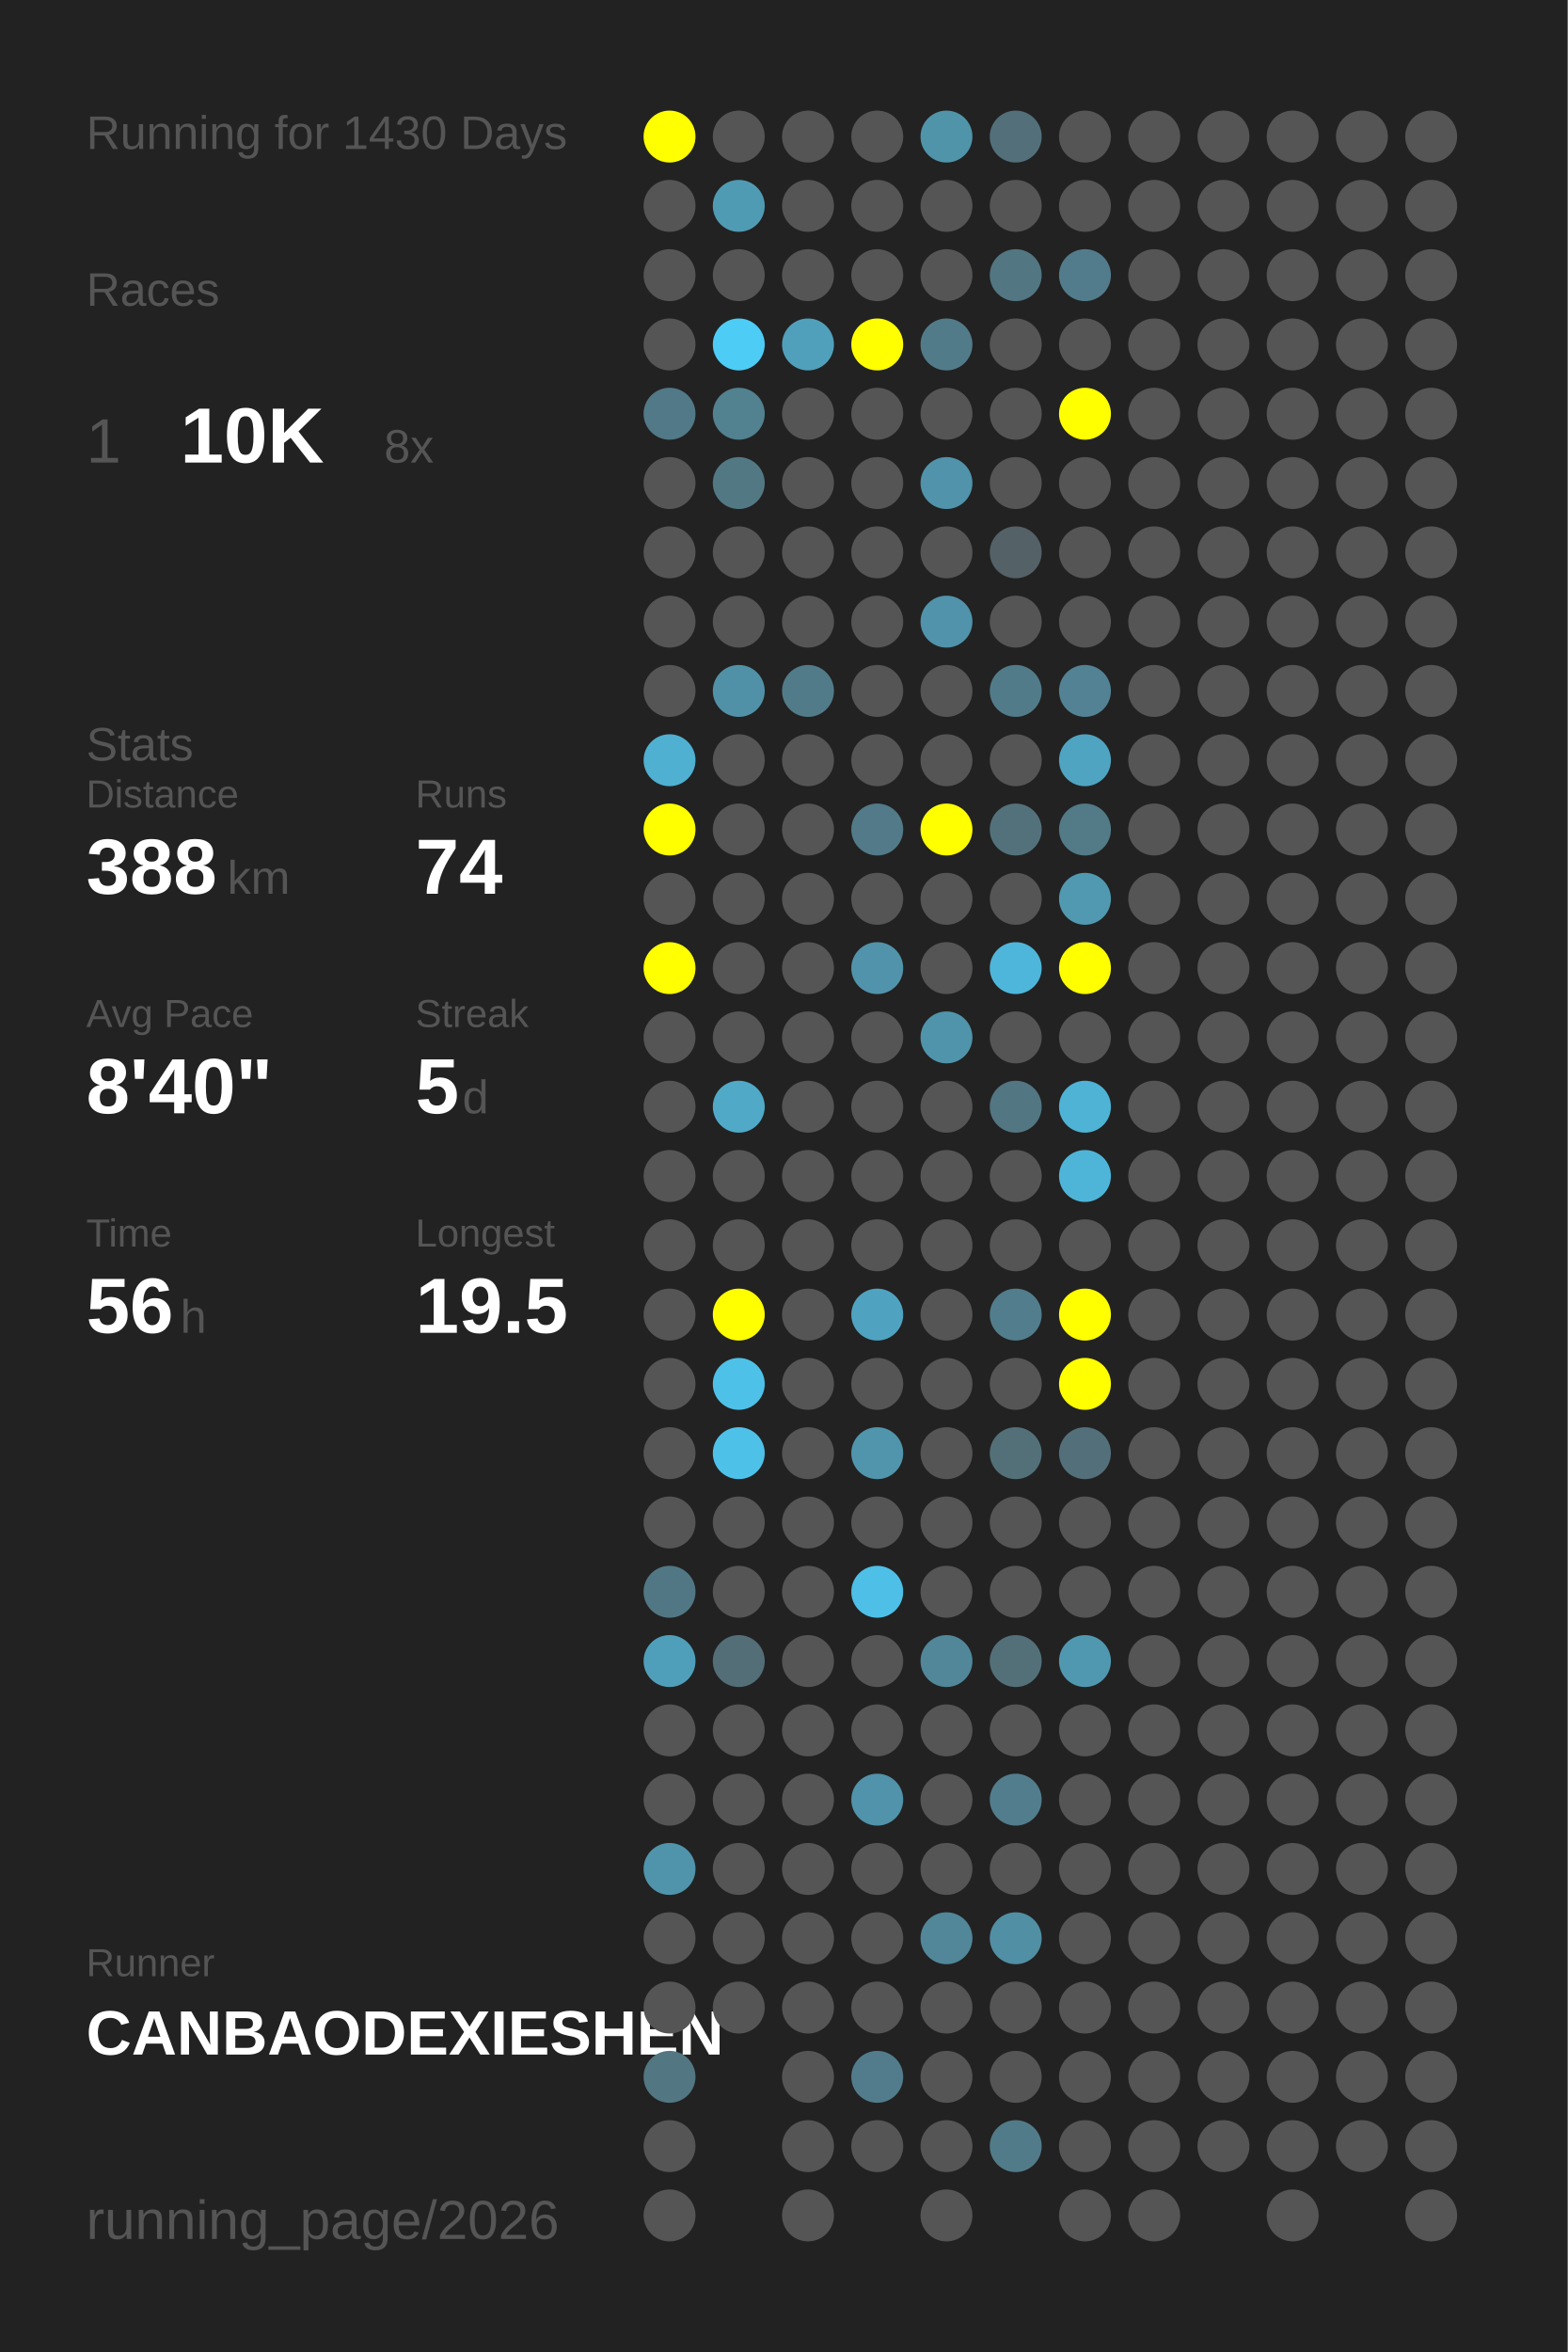
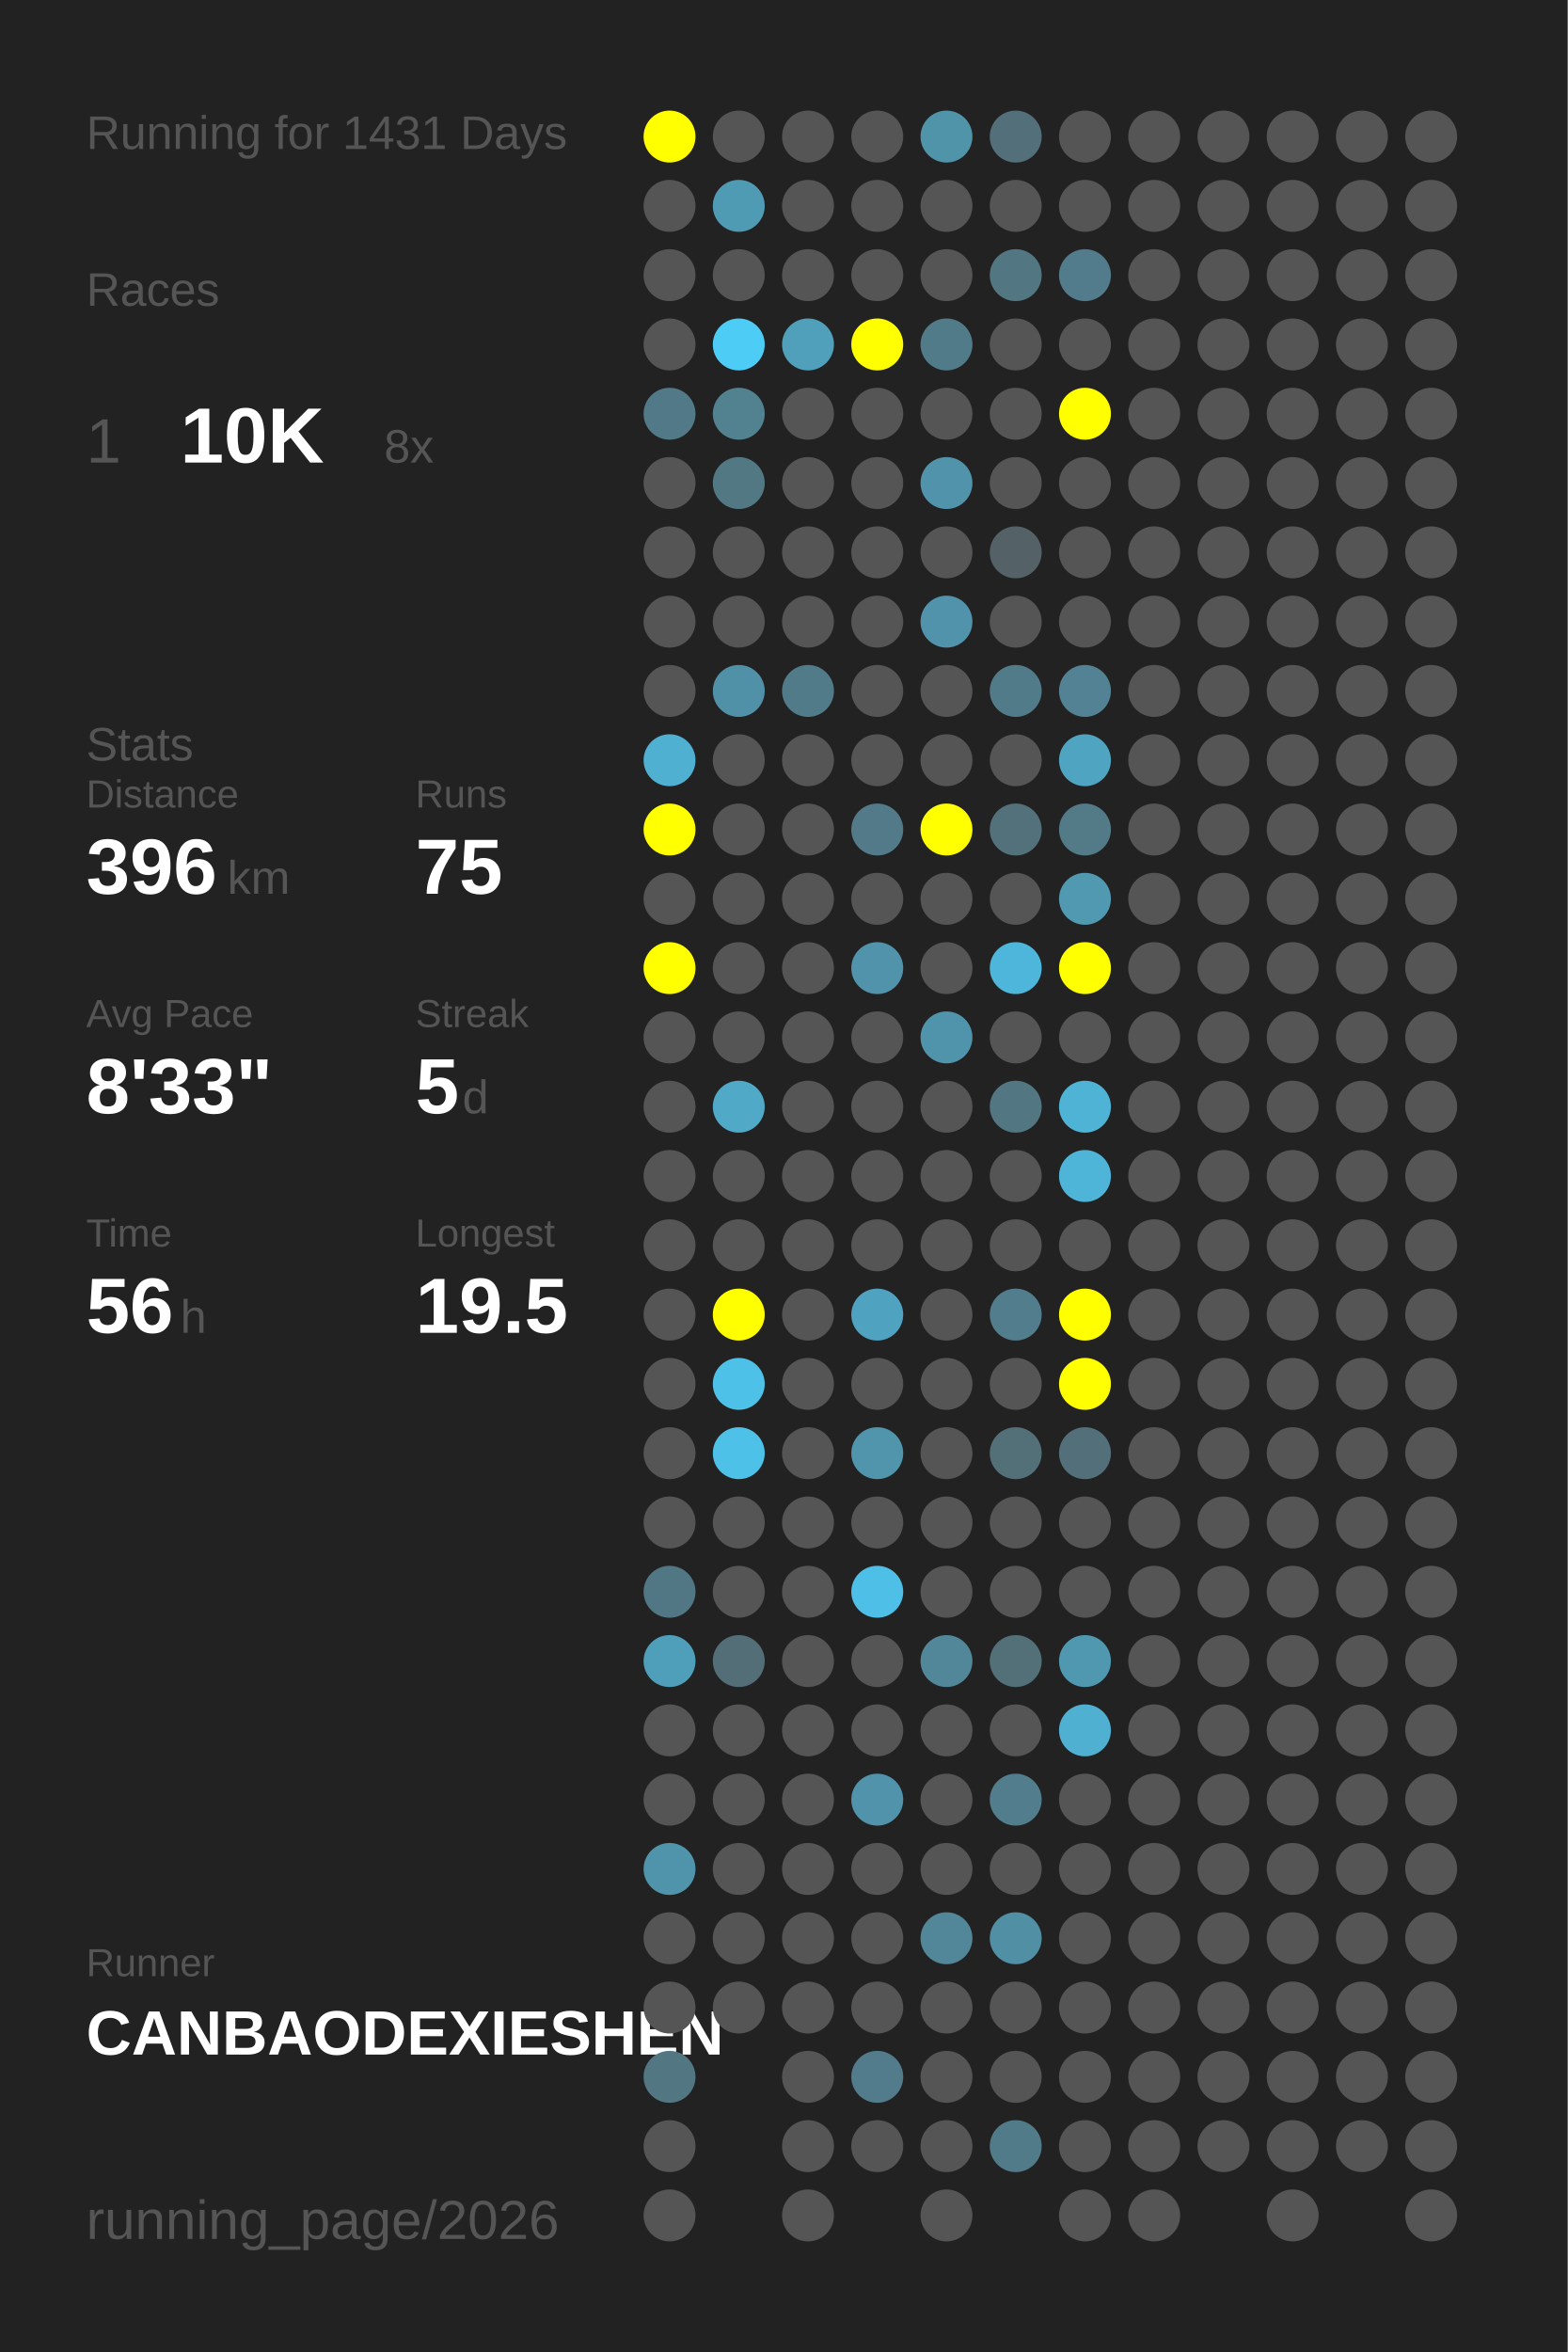
<svg xmlns="http://www.w3.org/2000/svg" baseProfile="full" height="300mm" version="1.1" viewBox="0,0,200,300" width="200mm">
  <defs />
  <rect fill="#222222" height="300" width="200" x="0" y="0" />
-   <text fill="#555555" style="font-size:6px; font-family:Arial;" x="11" y="19">Running for 1430 Days</text>
+   <text fill="#555555" style="font-size:6px; font-family:Arial;" x="11" y="19">Running for 1431 Days</text>
  <text fill="#555555" style="font-size:6px; font-family:Arial;" x="11" y="39">Races</text>
  <text fill="#555555" style="font-size:8px; font-family:Arial;" x="11" y="59">1</text>
  <text fill="#FFFFFF" style="font-size:10px; font-family:Arial; font-weight:bold;" x="23" y="59">10K</text>
  <text fill="#555555" style="font-size:6px; font-family:Arial;" x="49" y="59">8x</text>
  <text fill="#555555" style="font-size:6px; font-family:Arial;" x="11" y="97">Stats</text>
  <text fill="#555555" style="font-size:5px; font-family:Arial;" x="11" y="103">Distance</text>
-   <text fill="#FFFFFF" style="font-size:10px; font-family:Arial; font-weight:bold;" x="11" y="114">388</text>
+   <text fill="#FFFFFF" style="font-size:10px; font-family:Arial; font-weight:bold;" x="11" y="114">396</text>
  <text fill="#555555" style="font-size:6px; font-family:Arial;" x="29" y="114">km</text>
  <text fill="#555555" style="font-size:5px; font-family:Arial;" x="53" y="103">Runs</text>
-   <text fill="#FFFFFF" style="font-size:10px; font-family:Arial; font-weight:bold;" x="53" y="114">74</text>
+   <text fill="#FFFFFF" style="font-size:10px; font-family:Arial; font-weight:bold;" x="53" y="114">75</text>
  <text fill="#555555" style="font-size:5px; font-family:Arial;" x="11" y="131">Avg Pace</text>
-   <text fill="#FFFFFF" style="font-size:10px; font-family:Arial; font-weight:bold;" x="11" y="142">8'40"</text>
+   <text fill="#FFFFFF" style="font-size:10px; font-family:Arial; font-weight:bold;" x="11" y="142">8'33"</text>
  <text fill="#555555" style="font-size:5px; font-family:Arial;" x="53" y="131">Streak</text>
  <text fill="#FFFFFF" style="font-size:10px; font-family:Arial; font-weight:bold;" x="53" y="142">5</text>
  <text fill="#555555" style="font-size:6px; font-family:Arial;" x="59" y="142">d</text>
  <text fill="#555555" style="font-size:5px; font-family:Arial;" x="11" y="159">Time</text>
  <text fill="#FFFFFF" style="font-size:10px; font-family:Arial; font-weight:bold;" x="11" y="170">56</text>
  <text fill="#555555" style="font-size:6px; font-family:Arial;" x="23" y="170">h</text>
  <text fill="#555555" style="font-size:5px; font-family:Arial;" x="53" y="159">Longest</text>
  <text fill="#FFFFFF" style="font-size:10px; font-family:Arial; font-weight:bold;" x="53" y="170">19.5</text>
  <text fill="#555555" style="font-size:5px; font-family:Arial;" x="11" y="252.065">Runner</text>
  <text fill="#FFFFFF" style="font-size:8px; font-family:Arial; font-weight:bold;" x="11" y="262.065">CANBAODEXIESHEN</text>
  <text fill="#555555" style="font-size:7px; font-family:Arial;" x="11" y="285.581">running_page/2026</text>
  <circle cx="85.417" cy="17.419" fill="#FFFF00" r="3.312" />
  <circle cx="85.417" cy="26.258" fill="#555555" r="3.312" />
  <circle cx="85.417" cy="35.097" fill="#555555" r="3.312" />
  <circle cx="85.417" cy="43.935" fill="#555555" r="3.312" />
  <circle cx="85.417" cy="52.774" fill="#527987" r="3.312" />
  <circle cx="85.417" cy="61.613" fill="#555555" r="3.312" />
  <circle cx="85.417" cy="70.452" fill="#555555" r="3.312" />
  <circle cx="85.417" cy="79.29" fill="#555555" r="3.312" />
  <circle cx="85.417" cy="88.129" fill="#555555" r="3.312" />
  <circle cx="85.417" cy="96.968" fill="#4fb0d1" r="3.312" />
  <circle cx="85.417" cy="105.806" fill="#FFFF00" r="3.312" />
  <circle cx="85.417" cy="114.645" fill="#555555" r="3.312" />
  <circle cx="85.417" cy="123.484" fill="#FFFF00" r="3.312" />
  <circle cx="85.417" cy="132.323" fill="#555555" r="3.312" />
  <circle cx="85.417" cy="141.161" fill="#555555" r="3.312" />
  <circle cx="85.417" cy="150" fill="#555555" r="3.312" />
  <circle cx="85.417" cy="158.839" fill="#555555" r="3.312" />
  <circle cx="85.417" cy="167.677" fill="#555555" r="3.312" />
  <circle cx="85.417" cy="176.516" fill="#555555" r="3.312" />
  <circle cx="85.417" cy="185.355" fill="#555555" r="3.312" />
  <circle cx="85.417" cy="194.194" fill="#555555" r="3.312" />
  <circle cx="85.417" cy="203.032" fill="#527784" r="3.312" />
  <circle cx="85.417" cy="211.871" fill="#509fba" r="3.312" />
  <circle cx="85.417" cy="220.71" fill="#555555" r="3.312" />
  <circle cx="85.417" cy="229.548" fill="#555555" r="3.312" />
  <circle cx="85.417" cy="238.387" fill="#5094ab" r="3.312" />
  <circle cx="85.417" cy="247.226" fill="#555555" r="3.312" />
  <circle cx="85.417" cy="256.065" fill="#555555" r="3.312" />
  <circle cx="85.417" cy="264.903" fill="#527682" r="3.312" />
  <circle cx="85.417" cy="273.742" fill="#555555" r="3.312" />
  <circle cx="85.417" cy="282.581" fill="#555555" r="3.312" />
  <circle cx="94.25" cy="17.419" fill="#555555" r="3.312" />
  <circle cx="94.25" cy="26.258" fill="#509bb4" r="3.312" />
  <circle cx="94.25" cy="35.097" fill="#555555" r="3.312" />
  <circle cx="94.25" cy="43.935" fill="#4dccf6" r="3.312" />
  <circle cx="94.25" cy="52.774" fill="#528190" r="3.312" />
  <circle cx="94.25" cy="61.613" fill="#527884" r="3.312" />
  <circle cx="94.25" cy="70.452" fill="#555555" r="3.312" />
  <circle cx="94.25" cy="79.29" fill="#555555" r="3.312" />
  <circle cx="94.25" cy="88.129" fill="#5191a7" r="3.312" />
  <circle cx="94.25" cy="96.968" fill="#555555" r="3.312" />
  <circle cx="94.25" cy="105.806" fill="#555555" r="3.312" />
  <circle cx="94.25" cy="114.645" fill="#555555" r="3.312" />
  <circle cx="94.25" cy="123.484" fill="#555555" r="3.312" />
  <circle cx="94.25" cy="132.323" fill="#555555" r="3.312" />
  <circle cx="94.25" cy="141.161" fill="#4fa9c7" r="3.312" />
  <circle cx="94.25" cy="150" fill="#555555" r="3.312" />
  <circle cx="94.25" cy="158.839" fill="#555555" r="3.312" />
  <circle cx="94.25" cy="167.677" fill="#FFFF00" r="3.312" />
  <circle cx="94.25" cy="176.516" fill="#4ec1e8" r="3.312" />
  <circle cx="94.25" cy="185.355" fill="#4ec1e8" r="3.312" />
  <circle cx="94.25" cy="194.194" fill="#555555" r="3.312" />
  <circle cx="94.25" cy="203.032" fill="#555555" r="3.312" />
  <circle cx="94.25" cy="211.871" fill="#536e77" r="3.312" />
  <circle cx="94.25" cy="220.71" fill="#555555" r="3.312" />
  <circle cx="94.25" cy="229.548" fill="#555555" r="3.312" />
  <circle cx="94.25" cy="238.387" fill="#555555" r="3.312" />
  <circle cx="94.25" cy="247.226" fill="#555555" r="3.312" />
  <circle cx="94.25" cy="256.065" fill="#555555" r="3.312" />
  <circle cx="103.083" cy="17.419" fill="#555555" r="3.312" />
  <circle cx="103.083" cy="26.258" fill="#555555" r="3.312" />
  <circle cx="103.083" cy="35.097" fill="#555555" r="3.312" />
  <circle cx="103.083" cy="43.935" fill="#50a0bb" r="3.312" />
  <circle cx="103.083" cy="52.774" fill="#555555" r="3.312" />
  <circle cx="103.083" cy="61.613" fill="#555555" r="3.312" />
  <circle cx="103.083" cy="70.452" fill="#555555" r="3.312" />
  <circle cx="103.083" cy="79.29" fill="#555555" r="3.312" />
  <circle cx="103.083" cy="88.129" fill="#527b89" r="3.312" />
  <circle cx="103.083" cy="96.968" fill="#555555" r="3.312" />
  <circle cx="103.083" cy="105.806" fill="#555555" r="3.312" />
  <circle cx="103.083" cy="114.645" fill="#555555" r="3.312" />
  <circle cx="103.083" cy="123.484" fill="#555555" r="3.312" />
  <circle cx="103.083" cy="132.323" fill="#555555" r="3.312" />
  <circle cx="103.083" cy="141.161" fill="#555555" r="3.312" />
  <circle cx="103.083" cy="150" fill="#555555" r="3.312" />
  <circle cx="103.083" cy="158.839" fill="#555555" r="3.312" />
  <circle cx="103.083" cy="167.677" fill="#555555" r="3.312" />
  <circle cx="103.083" cy="176.516" fill="#555555" r="3.312" />
  <circle cx="103.083" cy="185.355" fill="#555555" r="3.312" />
  <circle cx="103.083" cy="194.194" fill="#555555" r="3.312" />
  <circle cx="103.083" cy="203.032" fill="#555555" r="3.312" />
  <circle cx="103.083" cy="211.871" fill="#555555" r="3.312" />
  <circle cx="103.083" cy="220.71" fill="#555555" r="3.312" />
  <circle cx="103.083" cy="229.548" fill="#555555" r="3.312" />
  <circle cx="103.083" cy="238.387" fill="#555555" r="3.312" />
  <circle cx="103.083" cy="247.226" fill="#555555" r="3.312" />
  <circle cx="103.083" cy="256.065" fill="#555555" r="3.312" />
  <circle cx="103.083" cy="264.903" fill="#555555" r="3.312" />
  <circle cx="103.083" cy="273.742" fill="#555555" r="3.312" />
  <circle cx="103.083" cy="282.581" fill="#555555" r="3.312" />
  <circle cx="111.917" cy="17.419" fill="#555555" r="3.312" />
  <circle cx="111.917" cy="26.258" fill="#555555" r="3.312" />
  <circle cx="111.917" cy="35.097" fill="#555555" r="3.312" />
  <circle cx="111.917" cy="43.935" fill="#FFFF00" r="3.312" />
  <circle cx="111.917" cy="52.774" fill="#555555" r="3.312" />
  <circle cx="111.917" cy="61.613" fill="#555555" r="3.312" />
  <circle cx="111.917" cy="70.452" fill="#555555" r="3.312" />
  <circle cx="111.917" cy="79.29" fill="#555555" r="3.312" />
  <circle cx="111.917" cy="88.129" fill="#555555" r="3.312" />
  <circle cx="111.917" cy="96.968" fill="#555555" r="3.312" />
  <circle cx="111.917" cy="105.806" fill="#527a88" r="3.312" />
  <circle cx="111.917" cy="114.645" fill="#555555" r="3.312" />
  <circle cx="111.917" cy="123.484" fill="#5193aa" r="3.312" />
  <circle cx="111.917" cy="132.323" fill="#555555" r="3.312" />
  <circle cx="111.917" cy="141.161" fill="#555555" r="3.312" />
  <circle cx="111.917" cy="150" fill="#555555" r="3.312" />
  <circle cx="111.917" cy="158.839" fill="#555555" r="3.312" />
  <circle cx="111.917" cy="167.677" fill="#4fa3c0" r="3.312" />
  <circle cx="111.917" cy="176.516" fill="#555555" r="3.312" />
  <circle cx="111.917" cy="185.355" fill="#5095ac" r="3.312" />
  <circle cx="111.917" cy="194.194" fill="#555555" r="3.312" />
  <circle cx="111.917" cy="203.032" fill="#4ebfe6" r="3.312" />
  <circle cx="111.917" cy="211.871" fill="#555555" r="3.312" />
  <circle cx="111.917" cy="220.71" fill="#555555" r="3.312" />
  <circle cx="111.917" cy="229.548" fill="#5093aa" r="3.312" />
  <circle cx="111.917" cy="238.387" fill="#555555" r="3.312" />
  <circle cx="111.917" cy="247.226" fill="#555555" r="3.312" />
  <circle cx="111.917" cy="256.065" fill="#555555" r="3.312" />
  <circle cx="111.917" cy="264.903" fill="#527c8b" r="3.312" />
  <circle cx="111.917" cy="273.742" fill="#555555" r="3.312" />
  <circle cx="120.75" cy="17.419" fill="#5094aa" r="3.312" />
  <circle cx="120.75" cy="26.258" fill="#555555" r="3.312" />
  <circle cx="120.75" cy="35.097" fill="#555555" r="3.312" />
  <circle cx="120.75" cy="43.935" fill="#527b89" r="3.312" />
  <circle cx="120.75" cy="52.774" fill="#555555" r="3.312" />
  <circle cx="120.75" cy="61.613" fill="#5093aa" r="3.312" />
  <circle cx="120.75" cy="70.452" fill="#555555" r="3.312" />
  <circle cx="120.75" cy="79.29" fill="#5093aa" r="3.312" />
  <circle cx="120.75" cy="88.129" fill="#555555" r="3.312" />
  <circle cx="120.75" cy="96.968" fill="#555555" r="3.312" />
  <circle cx="120.75" cy="105.806" fill="#FFFF00" r="3.312" />
  <circle cx="120.75" cy="114.645" fill="#555555" r="3.312" />
  <circle cx="120.75" cy="123.484" fill="#555555" r="3.312" />
  <circle cx="120.75" cy="132.323" fill="#5094ab" r="3.312" />
  <circle cx="120.75" cy="141.161" fill="#555555" r="3.312" />
  <circle cx="120.75" cy="150" fill="#555555" r="3.312" />
  <circle cx="120.75" cy="158.839" fill="#555555" r="3.312" />
  <circle cx="120.75" cy="167.677" fill="#555555" r="3.312" />
  <circle cx="120.75" cy="176.516" fill="#555555" r="3.312" />
  <circle cx="120.75" cy="185.355" fill="#555555" r="3.312" />
  <circle cx="120.75" cy="194.194" fill="#555555" r="3.312" />
  <circle cx="120.75" cy="203.032" fill="#555555" r="3.312" />
  <circle cx="120.75" cy="211.871" fill="#518799" r="3.312" />
  <circle cx="120.75" cy="220.71" fill="#555555" r="3.312" />
  <circle cx="120.75" cy="229.548" fill="#555555" r="3.312" />
  <circle cx="120.75" cy="238.387" fill="#555555" r="3.312" />
  <circle cx="120.75" cy="247.226" fill="#518799" r="3.312" />
  <circle cx="120.75" cy="256.065" fill="#555555" r="3.312" />
  <circle cx="120.75" cy="264.903" fill="#555555" r="3.312" />
  <circle cx="120.75" cy="273.742" fill="#555555" r="3.312" />
  <circle cx="120.75" cy="282.581" fill="#555555" r="3.312" />
  <circle cx="129.583" cy="17.419" fill="#53707a" r="3.312" />
  <circle cx="129.583" cy="26.258" fill="#555555" r="3.312" />
  <circle cx="129.583" cy="35.097" fill="#527682" r="3.312" />
  <circle cx="129.583" cy="43.935" fill="#555555" r="3.312" />
  <circle cx="129.583" cy="52.774" fill="#555555" r="3.312" />
  <circle cx="129.583" cy="61.613" fill="#555555" r="3.312" />
  <circle cx="129.583" cy="70.452" fill="#546166" r="3.312" />
  <circle cx="129.583" cy="79.29" fill="#555555" r="3.312" />
  <circle cx="129.583" cy="88.129" fill="#527b89" r="3.312" />
  <circle cx="129.583" cy="96.968" fill="#555555" r="3.312" />
  <circle cx="129.583" cy="105.806" fill="#53717b" r="3.312" />
  <circle cx="129.583" cy="114.645" fill="#555555" r="3.312" />
  <circle cx="129.583" cy="123.484" fill="#4eb6da" r="3.312" />
  <circle cx="129.583" cy="132.323" fill="#555555" r="3.312" />
  <circle cx="129.583" cy="141.161" fill="#527682" r="3.312" />
  <circle cx="129.583" cy="150" fill="#555555" r="3.312" />
  <circle cx="129.583" cy="158.839" fill="#555555" r="3.312" />
  <circle cx="129.583" cy="167.677" fill="#527d8c" r="3.312" />
  <circle cx="129.583" cy="176.516" fill="#555555" r="3.312" />
  <circle cx="129.583" cy="185.355" fill="#537079" r="3.312" />
  <circle cx="129.583" cy="194.194" fill="#555555" r="3.312" />
  <circle cx="129.583" cy="203.032" fill="#555555" r="3.312" />
  <circle cx="129.583" cy="211.871" fill="#537079" r="3.312" />
  <circle cx="129.583" cy="220.71" fill="#555555" r="3.312" />
  <circle cx="129.583" cy="229.548" fill="#527d8c" r="3.312" />
  <circle cx="129.583" cy="238.387" fill="#555555" r="3.312" />
  <circle cx="129.583" cy="247.226" fill="#518fa4" r="3.312" />
  <circle cx="129.583" cy="256.065" fill="#555555" r="3.312" />
  <circle cx="129.583" cy="264.903" fill="#555555" r="3.312" />
  <circle cx="129.583" cy="273.742" fill="#527b89" r="3.312" />
  <circle cx="138.417" cy="17.419" fill="#555555" r="3.312" />
  <circle cx="138.417" cy="26.258" fill="#555555" r="3.312" />
  <circle cx="138.417" cy="35.097" fill="#527c8b" r="3.312" />
  <circle cx="138.417" cy="43.935" fill="#555555" r="3.312" />
  <circle cx="138.417" cy="52.774" fill="#FFFF00" r="3.312" />
  <circle cx="138.417" cy="61.613" fill="#555555" r="3.312" />
  <circle cx="138.417" cy="70.452" fill="#555555" r="3.312" />
  <circle cx="138.417" cy="79.29" fill="#555555" r="3.312" />
  <circle cx="138.417" cy="88.129" fill="#528293" r="3.312" />
  <circle cx="138.417" cy="96.968" fill="#4fa4c1" r="3.312" />
  <circle cx="138.417" cy="105.806" fill="#527a87" r="3.312" />
  <circle cx="138.417" cy="114.645" fill="#5099b1" r="3.312" />
  <circle cx="138.417" cy="123.484" fill="#FFFF00" r="3.312" />
  <circle cx="138.417" cy="132.323" fill="#555555" r="3.312" />
  <circle cx="138.417" cy="141.161" fill="#4eb3d5" r="3.312" />
  <circle cx="138.417" cy="150" fill="#4eb5d8" r="3.312" />
  <circle cx="138.417" cy="158.839" fill="#555555" r="3.312" />
  <circle cx="138.417" cy="167.677" fill="#FFFF00" r="3.312" />
  <circle cx="138.417" cy="176.516" fill="#FFFF00" r="3.312" />
  <circle cx="138.417" cy="185.355" fill="#536f79" r="3.312" />
  <circle cx="138.417" cy="194.194" fill="#555555" r="3.312" />
  <circle cx="138.417" cy="203.032" fill="#555555" r="3.312" />
  <circle cx="138.417" cy="211.871" fill="#5098b0" r="3.312" />
-   <circle cx="138.417" cy="220.71" fill="#555555" r="3.312" />
+   <circle cx="138.417" cy="220.71" fill="#4fb0d1" r="3.312" />
  <circle cx="138.417" cy="229.548" fill="#555555" r="3.312" />
  <circle cx="138.417" cy="238.387" fill="#555555" r="3.312" />
  <circle cx="138.417" cy="247.226" fill="#555555" r="3.312" />
  <circle cx="138.417" cy="256.065" fill="#555555" r="3.312" />
  <circle cx="138.417" cy="264.903" fill="#555555" r="3.312" />
  <circle cx="138.417" cy="273.742" fill="#555555" r="3.312" />
  <circle cx="138.417" cy="282.581" fill="#555555" r="3.312" />
  <circle cx="147.25" cy="17.419" fill="#555555" r="3.312" />
  <circle cx="147.25" cy="26.258" fill="#555555" r="3.312" />
  <circle cx="147.25" cy="35.097" fill="#555555" r="3.312" />
  <circle cx="147.25" cy="43.935" fill="#555555" r="3.312" />
  <circle cx="147.25" cy="52.774" fill="#555555" r="3.312" />
  <circle cx="147.25" cy="61.613" fill="#555555" r="3.312" />
  <circle cx="147.25" cy="70.452" fill="#555555" r="3.312" />
  <circle cx="147.25" cy="79.29" fill="#555555" r="3.312" />
  <circle cx="147.25" cy="88.129" fill="#555555" r="3.312" />
  <circle cx="147.25" cy="96.968" fill="#555555" r="3.312" />
  <circle cx="147.25" cy="105.806" fill="#555555" r="3.312" />
  <circle cx="147.25" cy="114.645" fill="#555555" r="3.312" />
  <circle cx="147.25" cy="123.484" fill="#555555" r="3.312" />
  <circle cx="147.25" cy="132.323" fill="#555555" r="3.312" />
  <circle cx="147.25" cy="141.161" fill="#555555" r="3.312" />
  <circle cx="147.25" cy="150" fill="#555555" r="3.312" />
  <circle cx="147.25" cy="158.839" fill="#555555" r="3.312" />
  <circle cx="147.25" cy="167.677" fill="#555555" r="3.312" />
  <circle cx="147.25" cy="176.516" fill="#555555" r="3.312" />
  <circle cx="147.25" cy="185.355" fill="#555555" r="3.312" />
  <circle cx="147.25" cy="194.194" fill="#555555" r="3.312" />
  <circle cx="147.25" cy="203.032" fill="#555555" r="3.312" />
  <circle cx="147.25" cy="211.871" fill="#555555" r="3.312" />
  <circle cx="147.25" cy="220.71" fill="#555555" r="3.312" />
  <circle cx="147.25" cy="229.548" fill="#555555" r="3.312" />
  <circle cx="147.25" cy="238.387" fill="#555555" r="3.312" />
  <circle cx="147.25" cy="247.226" fill="#555555" r="3.312" />
  <circle cx="147.25" cy="256.065" fill="#555555" r="3.312" />
  <circle cx="147.25" cy="264.903" fill="#555555" r="3.312" />
  <circle cx="147.25" cy="273.742" fill="#555555" r="3.312" />
  <circle cx="147.25" cy="282.581" fill="#555555" r="3.312" />
  <circle cx="156.083" cy="17.419" fill="#555555" r="3.312" />
  <circle cx="156.083" cy="26.258" fill="#555555" r="3.312" />
  <circle cx="156.083" cy="35.097" fill="#555555" r="3.312" />
  <circle cx="156.083" cy="43.935" fill="#555555" r="3.312" />
  <circle cx="156.083" cy="52.774" fill="#555555" r="3.312" />
  <circle cx="156.083" cy="61.613" fill="#555555" r="3.312" />
  <circle cx="156.083" cy="70.452" fill="#555555" r="3.312" />
  <circle cx="156.083" cy="79.29" fill="#555555" r="3.312" />
  <circle cx="156.083" cy="88.129" fill="#555555" r="3.312" />
  <circle cx="156.083" cy="96.968" fill="#555555" r="3.312" />
  <circle cx="156.083" cy="105.806" fill="#555555" r="3.312" />
  <circle cx="156.083" cy="114.645" fill="#555555" r="3.312" />
  <circle cx="156.083" cy="123.484" fill="#555555" r="3.312" />
  <circle cx="156.083" cy="132.323" fill="#555555" r="3.312" />
  <circle cx="156.083" cy="141.161" fill="#555555" r="3.312" />
  <circle cx="156.083" cy="150" fill="#555555" r="3.312" />
  <circle cx="156.083" cy="158.839" fill="#555555" r="3.312" />
  <circle cx="156.083" cy="167.677" fill="#555555" r="3.312" />
  <circle cx="156.083" cy="176.516" fill="#555555" r="3.312" />
  <circle cx="156.083" cy="185.355" fill="#555555" r="3.312" />
  <circle cx="156.083" cy="194.194" fill="#555555" r="3.312" />
  <circle cx="156.083" cy="203.032" fill="#555555" r="3.312" />
  <circle cx="156.083" cy="211.871" fill="#555555" r="3.312" />
  <circle cx="156.083" cy="220.71" fill="#555555" r="3.312" />
  <circle cx="156.083" cy="229.548" fill="#555555" r="3.312" />
  <circle cx="156.083" cy="238.387" fill="#555555" r="3.312" />
  <circle cx="156.083" cy="247.226" fill="#555555" r="3.312" />
  <circle cx="156.083" cy="256.065" fill="#555555" r="3.312" />
  <circle cx="156.083" cy="264.903" fill="#555555" r="3.312" />
  <circle cx="156.083" cy="273.742" fill="#555555" r="3.312" />
  <circle cx="164.917" cy="17.419" fill="#555555" r="3.312" />
  <circle cx="164.917" cy="26.258" fill="#555555" r="3.312" />
  <circle cx="164.917" cy="35.097" fill="#555555" r="3.312" />
  <circle cx="164.917" cy="43.935" fill="#555555" r="3.312" />
  <circle cx="164.917" cy="52.774" fill="#555555" r="3.312" />
  <circle cx="164.917" cy="61.613" fill="#555555" r="3.312" />
  <circle cx="164.917" cy="70.452" fill="#555555" r="3.312" />
  <circle cx="164.917" cy="79.29" fill="#555555" r="3.312" />
  <circle cx="164.917" cy="88.129" fill="#555555" r="3.312" />
  <circle cx="164.917" cy="96.968" fill="#555555" r="3.312" />
  <circle cx="164.917" cy="105.806" fill="#555555" r="3.312" />
  <circle cx="164.917" cy="114.645" fill="#555555" r="3.312" />
  <circle cx="164.917" cy="123.484" fill="#555555" r="3.312" />
  <circle cx="164.917" cy="132.323" fill="#555555" r="3.312" />
  <circle cx="164.917" cy="141.161" fill="#555555" r="3.312" />
  <circle cx="164.917" cy="150" fill="#555555" r="3.312" />
  <circle cx="164.917" cy="158.839" fill="#555555" r="3.312" />
  <circle cx="164.917" cy="167.677" fill="#555555" r="3.312" />
  <circle cx="164.917" cy="176.516" fill="#555555" r="3.312" />
  <circle cx="164.917" cy="185.355" fill="#555555" r="3.312" />
  <circle cx="164.917" cy="194.194" fill="#555555" r="3.312" />
  <circle cx="164.917" cy="203.032" fill="#555555" r="3.312" />
  <circle cx="164.917" cy="211.871" fill="#555555" r="3.312" />
  <circle cx="164.917" cy="220.71" fill="#555555" r="3.312" />
  <circle cx="164.917" cy="229.548" fill="#555555" r="3.312" />
  <circle cx="164.917" cy="238.387" fill="#555555" r="3.312" />
  <circle cx="164.917" cy="247.226" fill="#555555" r="3.312" />
  <circle cx="164.917" cy="256.065" fill="#555555" r="3.312" />
  <circle cx="164.917" cy="264.903" fill="#555555" r="3.312" />
  <circle cx="164.917" cy="273.742" fill="#555555" r="3.312" />
  <circle cx="164.917" cy="282.581" fill="#555555" r="3.312" />
  <circle cx="173.75" cy="17.419" fill="#555555" r="3.312" />
  <circle cx="173.75" cy="26.258" fill="#555555" r="3.312" />
  <circle cx="173.75" cy="35.097" fill="#555555" r="3.312" />
  <circle cx="173.75" cy="43.935" fill="#555555" r="3.312" />
  <circle cx="173.75" cy="52.774" fill="#555555" r="3.312" />
  <circle cx="173.75" cy="61.613" fill="#555555" r="3.312" />
  <circle cx="173.75" cy="70.452" fill="#555555" r="3.312" />
  <circle cx="173.75" cy="79.29" fill="#555555" r="3.312" />
  <circle cx="173.75" cy="88.129" fill="#555555" r="3.312" />
  <circle cx="173.75" cy="96.968" fill="#555555" r="3.312" />
  <circle cx="173.75" cy="105.806" fill="#555555" r="3.312" />
  <circle cx="173.75" cy="114.645" fill="#555555" r="3.312" />
  <circle cx="173.75" cy="123.484" fill="#555555" r="3.312" />
  <circle cx="173.75" cy="132.323" fill="#555555" r="3.312" />
  <circle cx="173.75" cy="141.161" fill="#555555" r="3.312" />
  <circle cx="173.75" cy="150" fill="#555555" r="3.312" />
  <circle cx="173.75" cy="158.839" fill="#555555" r="3.312" />
  <circle cx="173.75" cy="167.677" fill="#555555" r="3.312" />
  <circle cx="173.75" cy="176.516" fill="#555555" r="3.312" />
  <circle cx="173.75" cy="185.355" fill="#555555" r="3.312" />
  <circle cx="173.75" cy="194.194" fill="#555555" r="3.312" />
  <circle cx="173.75" cy="203.032" fill="#555555" r="3.312" />
  <circle cx="173.75" cy="211.871" fill="#555555" r="3.312" />
  <circle cx="173.75" cy="220.71" fill="#555555" r="3.312" />
  <circle cx="173.75" cy="229.548" fill="#555555" r="3.312" />
  <circle cx="173.75" cy="238.387" fill="#555555" r="3.312" />
  <circle cx="173.75" cy="247.226" fill="#555555" r="3.312" />
  <circle cx="173.75" cy="256.065" fill="#555555" r="3.312" />
  <circle cx="173.75" cy="264.903" fill="#555555" r="3.312" />
  <circle cx="173.75" cy="273.742" fill="#555555" r="3.312" />
  <circle cx="182.583" cy="17.419" fill="#555555" r="3.312" />
  <circle cx="182.583" cy="26.258" fill="#555555" r="3.312" />
  <circle cx="182.583" cy="35.097" fill="#555555" r="3.312" />
  <circle cx="182.583" cy="43.935" fill="#555555" r="3.312" />
  <circle cx="182.583" cy="52.774" fill="#555555" r="3.312" />
  <circle cx="182.583" cy="61.613" fill="#555555" r="3.312" />
  <circle cx="182.583" cy="70.452" fill="#555555" r="3.312" />
  <circle cx="182.583" cy="79.29" fill="#555555" r="3.312" />
  <circle cx="182.583" cy="88.129" fill="#555555" r="3.312" />
  <circle cx="182.583" cy="96.968" fill="#555555" r="3.312" />
  <circle cx="182.583" cy="105.806" fill="#555555" r="3.312" />
  <circle cx="182.583" cy="114.645" fill="#555555" r="3.312" />
  <circle cx="182.583" cy="123.484" fill="#555555" r="3.312" />
  <circle cx="182.583" cy="132.323" fill="#555555" r="3.312" />
  <circle cx="182.583" cy="141.161" fill="#555555" r="3.312" />
  <circle cx="182.583" cy="150" fill="#555555" r="3.312" />
  <circle cx="182.583" cy="158.839" fill="#555555" r="3.312" />
  <circle cx="182.583" cy="167.677" fill="#555555" r="3.312" />
  <circle cx="182.583" cy="176.516" fill="#555555" r="3.312" />
  <circle cx="182.583" cy="185.355" fill="#555555" r="3.312" />
  <circle cx="182.583" cy="194.194" fill="#555555" r="3.312" />
  <circle cx="182.583" cy="203.032" fill="#555555" r="3.312" />
  <circle cx="182.583" cy="211.871" fill="#555555" r="3.312" />
  <circle cx="182.583" cy="220.71" fill="#555555" r="3.312" />
  <circle cx="182.583" cy="229.548" fill="#555555" r="3.312" />
  <circle cx="182.583" cy="238.387" fill="#555555" r="3.312" />
  <circle cx="182.583" cy="247.226" fill="#555555" r="3.312" />
  <circle cx="182.583" cy="256.065" fill="#555555" r="3.312" />
  <circle cx="182.583" cy="264.903" fill="#555555" r="3.312" />
  <circle cx="182.583" cy="273.742" fill="#555555" r="3.312" />
  <circle cx="182.583" cy="282.581" fill="#555555" r="3.312" />
</svg>
